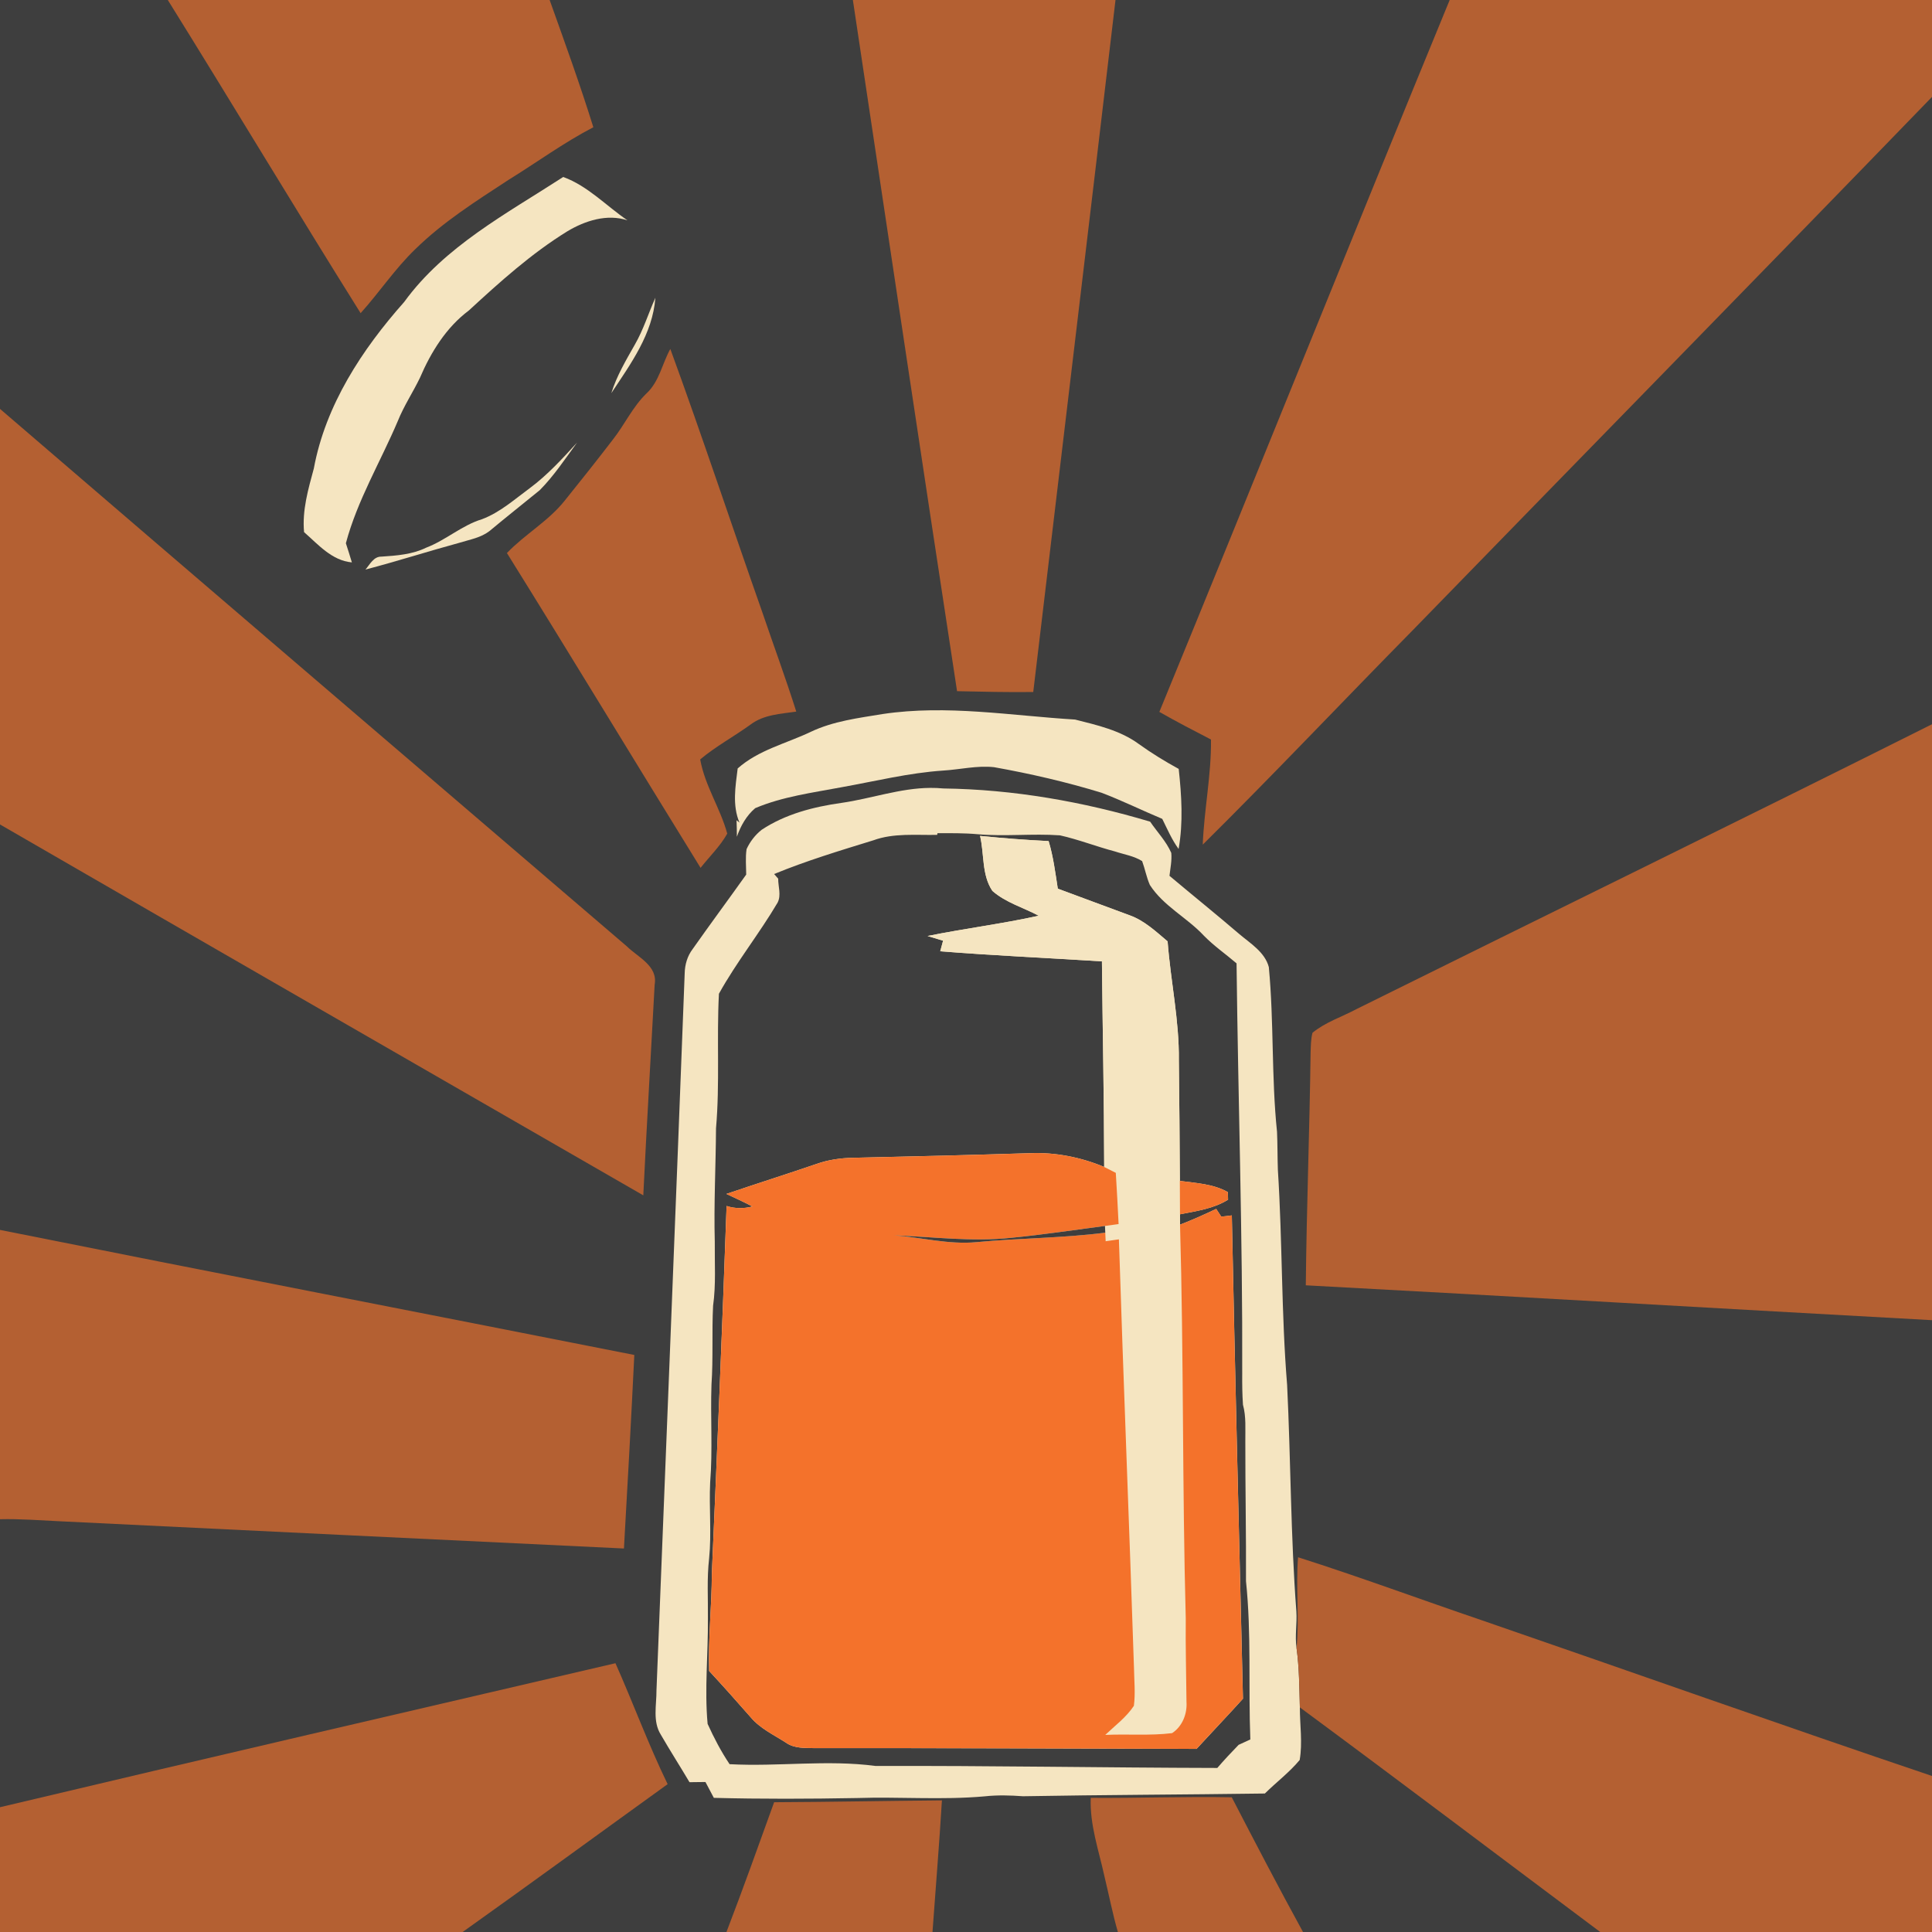
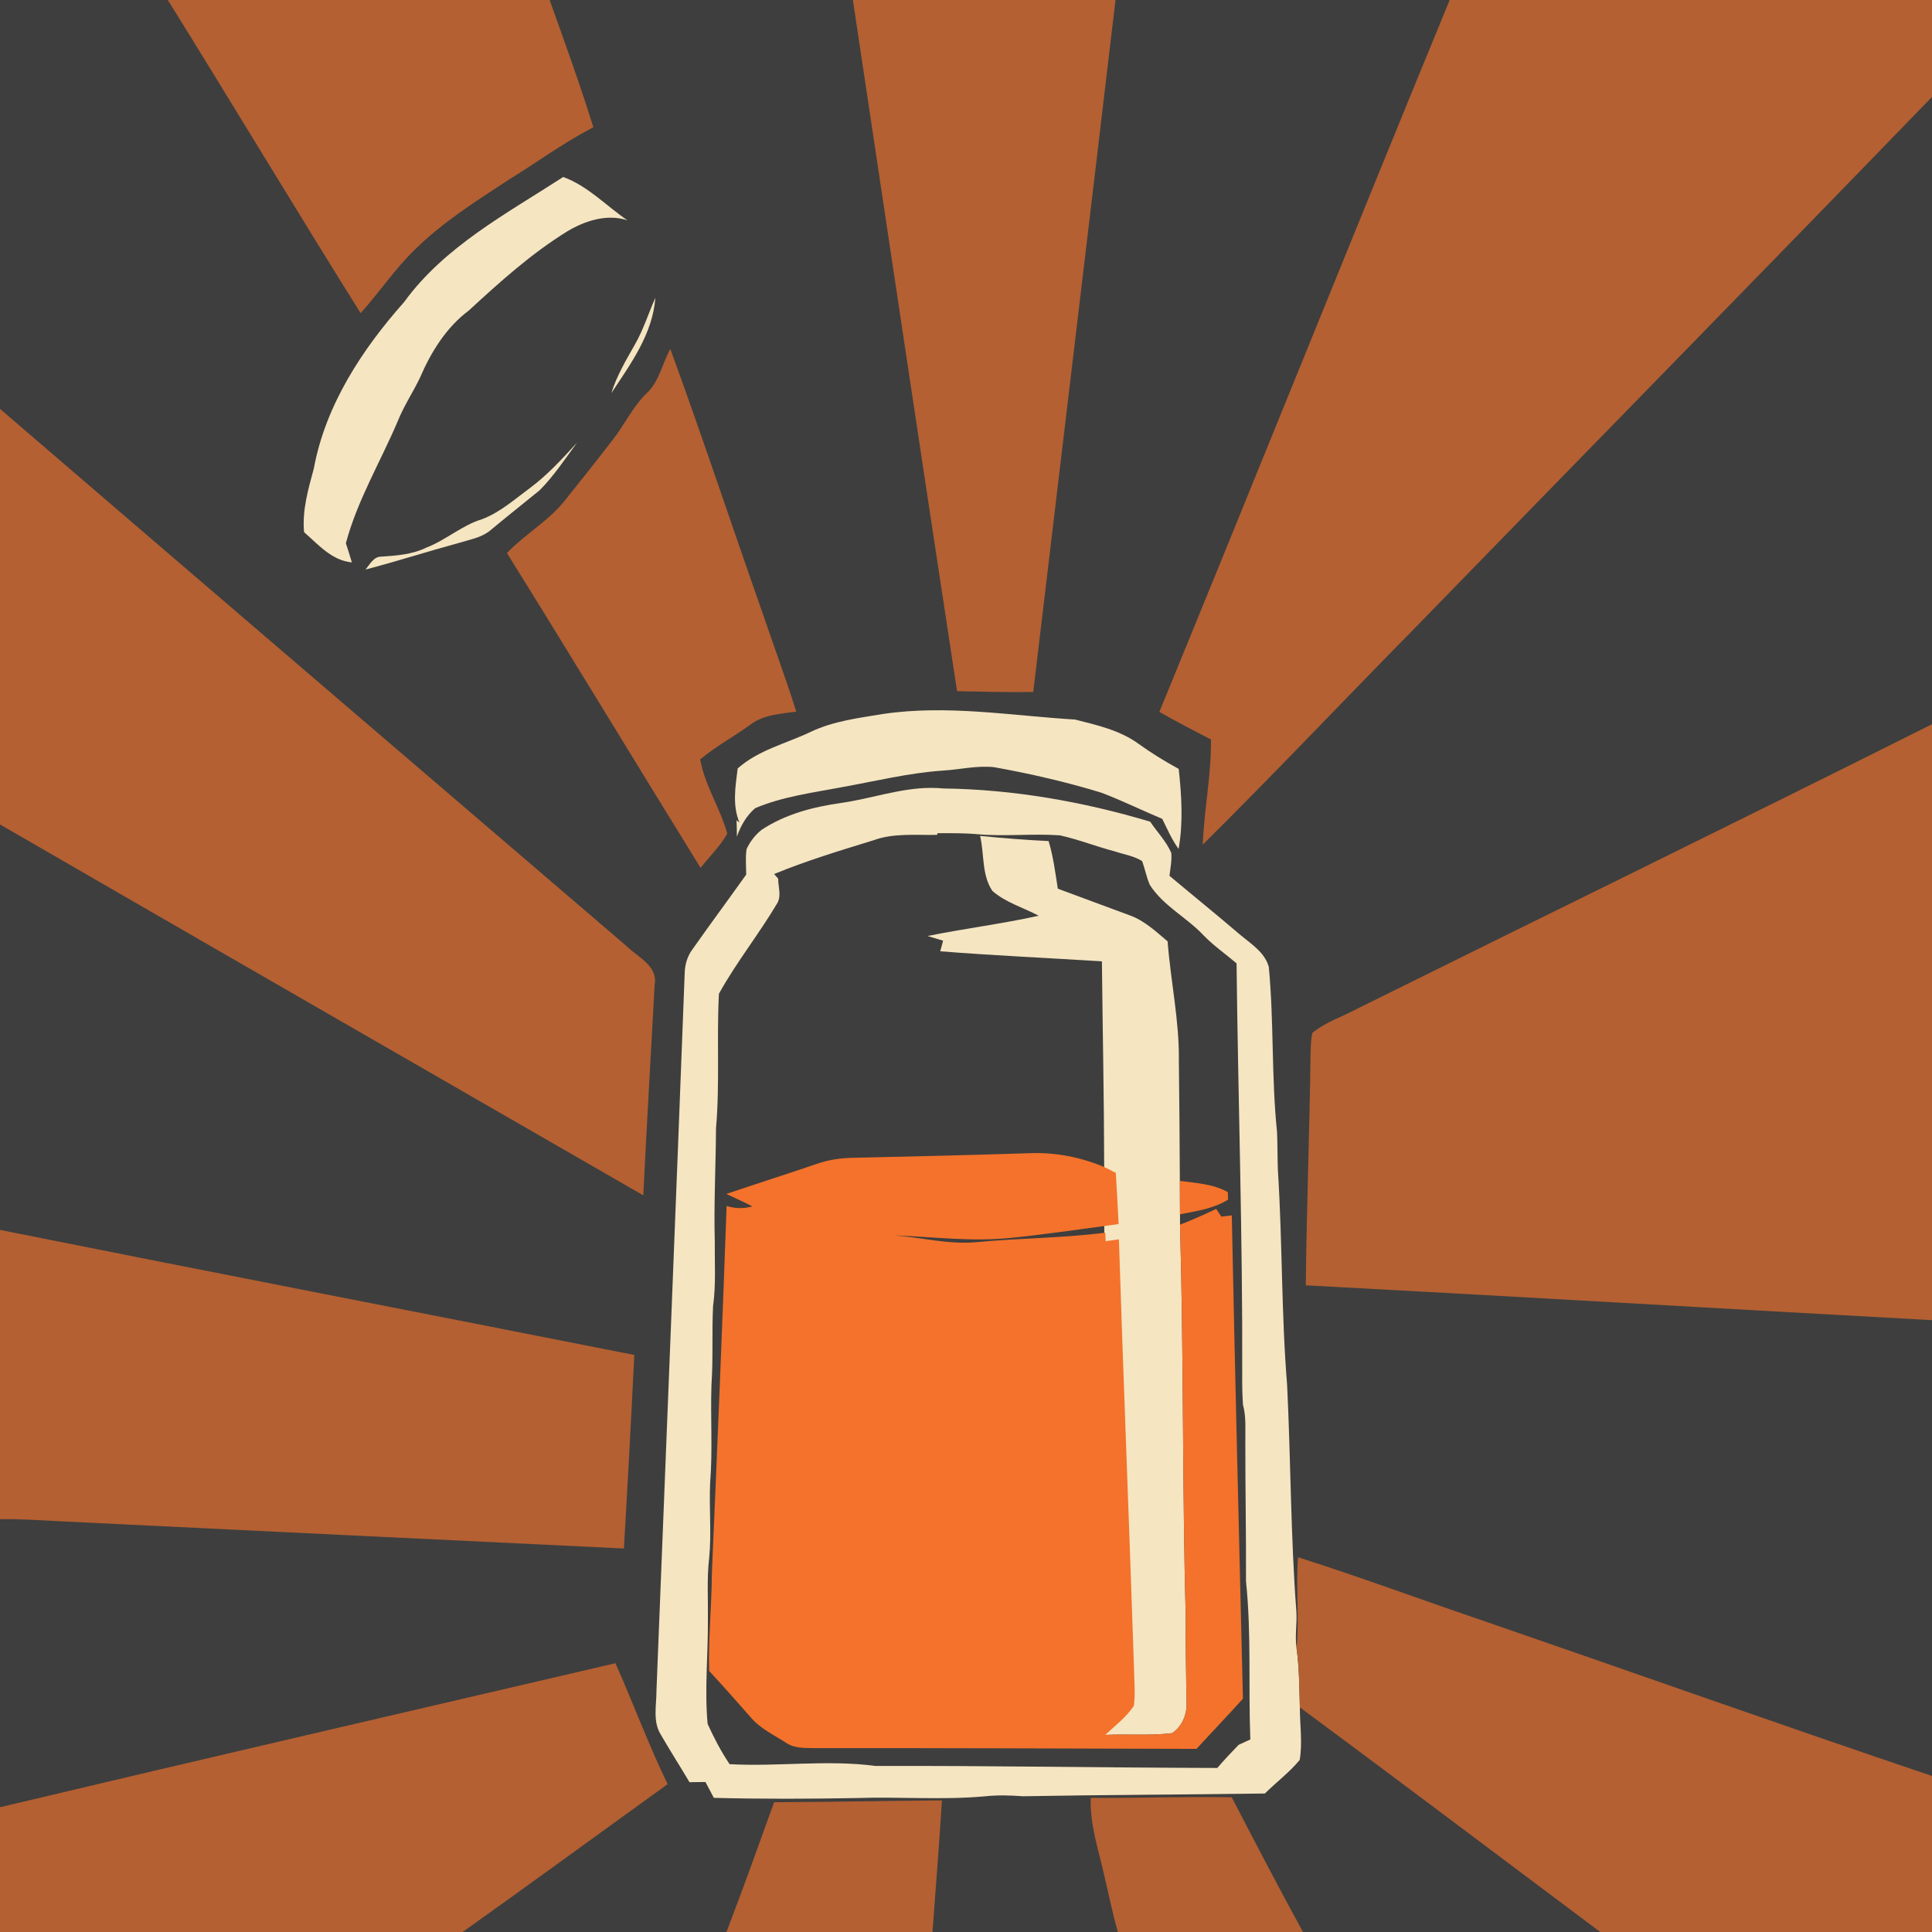
<svg xmlns="http://www.w3.org/2000/svg" width="1280" height="1280" viewBox="0 0 1024 1024" version="1.1" id="svg2">
  <defs id="defs54" />
-   <rect style="fill:#3e3e3e;fill-opacity:1;fill-rule:nonzero;stroke:none" id="rect3040" width="1024" height="1024" x="0" y="0" />
-   <path d="m 88.94,0 202.38,0 c 8,22.38 16.1,44.74 23.16,67.44 -15.72,8.18 -30.02,18.68 -45.06,27.96 -17.16,11.22 -34.66,22.28 -49.36,36.72 -10.72,10.32 -18.98,22.82 -28.92,33.86 C 156.66,110.92 123.26,55.16 88.94,0 z" id="path6" style="fill:#b46032" />
-   <path d="m 452.04,0 139.2,0 c -14.42,122.28 -29.08,244.52 -43.6,366.78 -13.46,0.18 -26.92,-0.16 -40.38,-0.44 C 488.6,244.26 470.38,122.12 452.04,0 z" id="path8" style="fill:#b46032" />
-   <path d="m 768.36,0 255.64,0 0,51.36 c -91.58,94.6 -183.74,188.62 -275.54,283 -37.1,37.66 -73.42,76.12 -110.98,113.32 0.72,-18.64 4.6,-37.02 4.36,-55.72 -9.18,-4.74 -18.38,-9.52 -27.36,-14.64 C 666.08,251.66 716.68,125.6 768.36,0 z" id="path10" style="fill:#b46032" />
-   <path d="m 214.22,160.06 c 21.44,-29.52 54.36,-46.84 84.3,-66.26 13.04,4.76 22.76,15.28 34.04,22.98 -10.76,-3.58 -22.48,0.2 -31.86,5.82 -19.06,11.76 -35.78,26.84 -52.2,41.96 -12,8.96 -20.12,22.12 -25.94,35.72 -3.72,7.7 -8.5,14.88 -11.7,22.84 -9.16,21.62 -21.44,41.96 -27.54,64.8 1.1,3.38 2.16,6.76 3.18,10.16 -10.62,-0.96 -17.84,-9.48 -25.34,-16.04 -1.06,-11.6 2.2,-22.72 5.18,-33.76 6.2,-33.56 25.56,-63.08 47.88,-88.22 z" id="path12" style="fill:#f5e5c1" />
-   <path d="m 336.44,182.72 c 4.56,-7.88 7.22,-16.64 10.92,-24.9 -1.42,19.16 -13.1,35.06 -23.34,50.54 2.84,-9.14 7.74,-17.38 12.42,-25.64 z" id="path14" style="fill:#f5e5c1" />
-   <path d="m 342.68,208.5 c 6.76,-6.28 8.3,-15.76 12.6,-23.56 16.88,46.16 32.3,92.86 48.64,139.22 6,17.68 12.5,35.2 18.12,53 -8.26,1.22 -17.2,1.58 -24.14,6.8 -8.78,6.38 -18.46,11.56 -26.78,18.54 2.46,13.92 10.68,25.88 14.34,39.34 -3.76,6.72 -9.42,12.12 -14.14,18.14 -34.34,-55.54 -68.12,-111.44 -102.64,-166.86 9.58,-10.02 22.06,-16.92 30.72,-27.88 8.62,-10.7 17.16,-21.46 25.52,-32.36 6.22,-7.92 10.44,-17.32 17.76,-24.38 z" id="path16" style="fill:#b46032" />
-   <path d="m 0,216.72 c 110.62,95.12 221.48,189.96 332.26,284.88 5.94,5.84 16.5,10.34 14.72,20.3 -1.98,37.22 -4.22,74.42 -6.02,111.66 C 227.3,568.06 113.56,502.66 0,436.98 L 0,216.72 z" id="path18" style="fill:#b46032" />
-   <path d="m 305.88,234.56 c -6.32,8.62 -12.26,17.62 -19.8,25.24 -8.88,7.24 -17.88,14.36 -26.68,21.7 -4.52,3.48 -10.28,4.46 -15.6,6.1 -16.76,4.56 -33.3,9.88 -50.1,14.28 2.38,-2.74 4.32,-6.98 8.54,-6.86 8.04,-0.54 16.28,-1.14 23.64,-4.74 10.44,-3.98 18.9,-11.84 29.62,-15.1 9.56,-3.6 17.24,-10.54 25.36,-16.5 9.34,-6.94 17.2,-15.56 25.02,-24.12 z" id="path20" style="fill:#f5e5c1" />
-   <path d="m 429.74,387.88 c 11.96,-5.68 25.22,-7.3 38.16,-9.44 33.92,-5.06 68,0.88 101.92,2.94 11.7,2.96 23.98,5.72 33.86,13.02 6.72,4.84 13.8,9.16 21.06,13.14 1.52,14.02 2.44,28.48 -0.06,42.42 -3.58,-4.9 -5.98,-10.52 -8.66,-15.94 -10.76,-4.52 -21.26,-9.68 -32.16,-13.84 -18.68,-5.72 -37.76,-10.12 -57,-13.56 -9.02,-0.98 -18,1.26 -27,1.8 -18.18,1.22 -35.88,5.62 -53.76,8.82 -15.42,2.92 -31.26,4.94 -45.82,11.1 -4.62,3.9 -7.76,9.48 -9.72,15.14 0.02,-2.92 -0.08,-5.84 -0.18,-8.74 l 1.56,1.26 c -3.88,-9.18 -2.14,-19.16 -0.96,-28.7 11.06,-9.84 25.7,-13.18 38.76,-19.42 z" id="path24" style="fill:#f5e5c1" />
-   <path d="M 718.88,534.88 C 820.56,484.48 922.54,434.68 1024,383.86 l 0,315.86 c -110.64,-6.06 -221.26,-12.58 -331.9,-18.48 0.42,-41.12 2.02,-82.22 2.54,-123.32 0.14,-3.52 0.12,-7.1 1,-10.52 6.84,-5.64 15.5,-8.38 23.24,-12.52 z" id="path26" style="fill:#b46032" />
-   <path style="fill:#f5e5c1" d="m 493.1,417.6 c -15.951,0.095 -31.367,5.692 -47.1,7.95 -14.82,2.08 -29.7,5.91 -42.3,14.25 -3.44,2.72 -6.18,6.29 -8,10.25 -0.68,4.48 -0.22,8.98 -0.2,13.5 -9.4,13.2 -19.08,26.26 -28.4,39.5 -2.8,3.7 -4.1,8.2 -4.2,12.8 -4.82,126.68 -9.93,253.34 -14.95,380 0.06,7.86 -2.15,16.57 2.35,23.65 4.88,8.44 10.17,16.7 15.15,25.1 2.8,-0.04 5.65,-0.1 8.45,-0.1 1.5,2.78 2.97,5.6 4.45,8.4 25.22,0.66 50.46,0.56 75.7,0.1 22.62,-0.76 45.27,1.12 67.85,-0.9 6.72,-0.74 13.54,-0.55 20.3,-0.05 42.7,-0.76 85.48,-0.85 128.2,-1.45 6.08,-6 12.99,-11.19 18.45,-17.75 1.6,-9.16 0.08,-18.62 0.1,-27.9 -0.3,-10.48 -0.31,-21 -1.75,-31.4 -0.98,-6.46 0.34,-12.99 -0.1,-19.45 -3.04,-39.94 -2.94,-80.05 -4.9,-120.05 -3.1,-37.92 -2.46,-76.04 -4.9,-114 -0.24,-6.72 -0.15,-13.43 -0.45,-20.15 -3.02,-29.02 -1.59,-58.31 -4.35,-87.35 -2.12,-7.92 -9.7,-12.45 -15.6,-17.45 -12.2,-10.46 -24.75,-20.56 -37.05,-30.9 0.46,-4.04 1.33,-8.09 0.95,-12.15 -2.68,-6.14 -7.46,-11.05 -11.2,-16.55 -35.58,-10.62 -72.47,-17.12 -109.65,-17.6 -2.303,-0.237 -4.571,-0.314 -6.85,-0.3 z m 3.8,24 c 7.08,0 14.17,-0.09 21.25,0.55 14.52,1.3 29.11,-0.44 43.65,0.6 9.9,2.22 19.4,5.97 29.2,8.55 4.8,1.6 10.03,2.36 14.35,5.1 1.54,4.16 2.3,8.57 4.1,12.65 7.26,11.26 19.69,17.26 28.65,26.9 5.3,5.42 11.56,9.73 17.3,14.65 0.82,72.5 3.26,144.95 3,217.45 -0.04,5.5 0.02,11.02 0.4,16.5 1.74,6.32 1.19,12.94 1.25,19.4 -0.04,24.7 0.47,49.4 0.35,74.1 2.92,27.86 1.22,55.92 2.3,83.9 -2.06,0.96 -4.14,1.89 -6.2,2.85 -3.88,3.98 -7.68,8.05 -11.3,12.25 -60.36,-0.14 -120.72,-1.25 -181.1,-1.05 -25.74,-3.42 -51.62,0.45 -77.4,-0.95 -4.52,-6.72 -8.31,-13.99 -11.65,-21.35 -1.7,-18.54 0.33,-37.22 0.15,-55.8 0.14,-10.64 -0.59,-21.3 0.65,-31.9 1.34,-13.4 -0.09,-26.83 0.55,-40.25 1.38,-17.26 0.1,-34.6 0.7,-51.9 0.96,-13.9 0.15,-27.85 0.85,-41.75 1.58,-11.24 0.78,-22.63 0.9,-33.95 -0.54,-20.04 0.53,-40.06 0.65,-60.1 2.08,-23.72 0.29,-47.59 1.55,-71.35 9.26,-16.72 21.38,-31.8 31.1,-48.3 2.02,-3.92 0.28,-8.52 0.3,-12.7 -0.54,-0.62 -1.63,-1.83 -2.15,-2.45 17.12,-7.04 34.87,-12.41 52.55,-17.85 10.82,-3.98 22.57,-2.66 33.85,-2.9 l 0.2,-0.9 z m 22.55,1.45 c 2.3,9.62 0.81,20.65 6.55,29.15 7.02,6.18 16.39,8.81 24.55,13.15 -19.48,4.32 -39.34,6.77 -58.9,10.75 2.74,0.82 5.46,1.68 8.2,2.5 -0.52,1.86 -1,3.72 -1.5,5.6 28.54,2.28 57.12,3.53 85.7,5.35 0.36,36.34 1.14,72.63 1.2,108.95 -12.34,-5.14 -25.85,-7.84 -39.25,-7.3 -31.28,0.98 -62.6,1.77 -93.9,2.45 -6.56,0.12 -13.1,1.05 -19.3,3.25 -15.9,5.44 -31.9,10.5 -47.8,15.9 4.62,2.14 9.24,4.29 13.8,6.65 -4.54,1.22 -9.22,1.19 -13.7,-0.25 -2.3,64.94 -4.98,129.88 -7.8,194.8 -0.06,17.22 -1.97,34.41 -1.45,51.65 7.44,8.04 14.75,16.21 21.95,24.45 5.02,6.02 12.24,9.34 18.7,13.5 4.48,3.22 10.18,2.81 15.4,2.95 67.44,-0.08 134.88,0.24 202.3,0.4 8.16,-8.9 16.52,-17.64 24.6,-26.6 -2.04,-85.4 -4.18,-170.75 -5.9,-256.15 -1.38,0.16 -4.22,0.49 -5.6,0.65 -0.68,-1.02 -2.04,-3.08 -2.7,-4.1 -6.3,3 -12.65,5.83 -19.15,8.35 0,-1.38 -0.05,-4.12 -0.05,-5.5 8.7,-1.7 17.84,-2.95 25.5,-7.75 -0.04,-0.98 -0.08,-3 -0.1,-4 -7.74,-4.4 -16.85,-4.77 -25.45,-5.95 -0.12,-21.3 -0.27,-42.57 -0.55,-63.85 0.26,-21.2 -4.35,-42.02 -5.95,-63.1 -6.2,-5.22 -12.29,-11 -20.05,-13.8 -12.7,-4.76 -25.45,-9.37 -38.15,-14.15 -1.32,-8.48 -2.37,-16.98 -4.85,-25.2 -12.14,-0.58 -24.27,-1.53 -36.35,-2.75 z" id="path28" />
-   <path d="m 519.46,443.04 c 12.08,1.22 24.18,2.16 36.32,2.74 2.48,8.22 3.56,16.76 4.88,25.24 12.7,4.78 25.46,9.38 38.16,14.14 7.76,2.8 13.84,8.56 20.04,13.78 1.6,21.08 6.22,41.9 5.96,63.1 0.28,21.28 0.4,42.56 0.52,63.86 0.02,5.9 0.04,11.8 0.08,17.7 0,1.38 0.02,4.12 0.02,5.5 1.98,69.58 1.16,139.24 3.04,208.84 -0.16,14.68 0.24,29.36 0.38,44.04 0.46,6.36 -2.2,13.1 -7.64,16.62 -11.74,1.44 -23.62,0.38 -35.42,0.94 5.24,-4.96 11.18,-9.36 15.18,-15.42 0.86,-6.64 0.16,-13.32 0.06,-19.98 -2.5,-75.76 -5.58,-151.5 -8,-227.26 -2.34,0.32 -4.68,0.66 -7.02,1 -0.04,-1.14 -0.14,-3.4 -0.2,-4.54 -0.04,-0.88 -0.12,-2.66 -0.16,-3.56 2.4,-0.34 4.8,-0.68 7.22,-1 -0.4,-9.06 -0.96,-18.1 -1.48,-27.14 -2.04,-1.06 -4.1,-2.1 -6.16,-3.12 -0.06,-36.32 -0.84,-72.64 -1.2,-108.98 -28.58,-1.82 -57.16,-3.06 -85.7,-5.34 0.5,-1.88 1,-3.76 1.52,-5.62 -2.74,-0.82 -5.48,-1.66 -8.22,-2.48 19.56,-3.98 39.42,-6.42 58.9,-10.74 -8.16,-4.34 -17.54,-6.98 -24.56,-13.16 -5.74,-8.5 -4.22,-19.54 -6.52,-29.16 z" id="path34" style="fill:#f5e5c1" />
-   <path d="m 452.12,613.66 c 31.3,-0.68 62.6,-1.46 93.88,-2.44 13.4,-0.54 26.9,2.16 39.24,7.3 2.06,1.02 4.12,2.06 6.16,3.12 0.52,9.04 1.08,18.08 1.48,27.14 -2.42,0.32 -4.82,0.66 -7.22,1 -16.58,2.16 -33.14,4.68 -49.78,6.3 -20.62,2.2 -41.28,-0.54 -61.9,-1.32 14.5,1.12 28.84,4.96 43.46,3.62 22.76,-2.18 45.68,-2.12 68.38,-5.04 0.06,1.14 0.16,3.4 0.2,4.54 2.34,-0.34 4.68,-0.68 7.02,-1 2.42,75.76 5.5,151.5 8,227.26 0.1,6.66 0.8,13.34 -0.06,19.98 -4,6.06 -9.94,10.46 -15.18,15.42 11.8,-0.56 23.68,0.5 35.42,-0.94 5.44,-3.52 8.1,-10.26 7.64,-16.62 -0.14,-14.68 -0.54,-29.36 -0.38,-44.04 -1.88,-69.6 -1.06,-139.26 -3.04,-208.84 6.5,-2.52 12.88,-5.36 19.18,-8.36 0.66,1.02 2.02,3.08 2.7,4.1 1.38,-0.16 4.18,-0.5 5.56,-0.66 1.72,85.4 3.86,170.78 5.9,256.18 -8.08,8.96 -16.44,17.68 -24.6,26.58 -67.42,-0.16 -134.84,-0.48 -202.28,-0.4 -5.22,-0.14 -10.94,0.28 -15.42,-2.94 -6.46,-4.16 -13.68,-7.48 -18.7,-13.5 -7.2,-8.24 -14.48,-16.42 -21.92,-24.46 -0.52,-17.24 1.38,-34.42 1.44,-51.64 2.82,-64.92 5.52,-129.88 7.82,-194.82 4.48,1.44 9.14,1.48 13.68,0.26 -4.56,-2.36 -9.2,-4.48 -13.82,-6.62 15.9,-5.4 31.92,-10.46 47.82,-15.9 6.2,-2.2 12.76,-3.14 19.32,-3.26 z" id="path36" style="fill:#f4722b" />
-   <path d="m 625.34,625.9 c 8.6,1.18 17.7,1.56 25.44,5.96 0.02,1 0.08,3 0.12,3.98 -7.66,4.8 -16.78,6.06 -25.48,7.76 -0.04,-5.9 -0.06,-11.8 -0.08,-17.7 z" id="path38" style="fill:#f4722b" />
-   <path d="m 535.88,656.08 c 16.64,-1.62 33.2,-4.14 49.78,-6.3 0.04,0.9 0.12,2.68 0.16,3.56 -22.7,2.92 -45.62,2.86 -68.38,5.04 -14.62,1.34 -28.96,-2.5 -43.46,-3.62 20.62,0.78 41.28,3.52 61.9,1.32 z" id="path40" style="fill:#3e3e3e" />
-   <path d="m 0,651.88 c 112,22.42 224.14,44.12 336.2,66.28 -1.66,34.2 -3.54,68.4 -5.5,102.58 C 231.14,816.02 131.6,811.12 32.04,806.32 21.36,805.82 10.7,804.96 0,805.22 L 0,651.88 z" id="path42" style="fill:#b46032" />
-   <path d="m 688,825.38 c 32.78,10.42 65.06,22.42 97.64,33.48 79.48,27.38 158.7,55.56 238.36,82.44 l 0,82.7 -175.84,0 c -53.06,-39.68 -105.9,-79.68 -159.2,-119.04 -0.3,-10.48 -0.32,-21.02 -1.76,-31.42 1.56,-16.02 -0.48,-32.12 0.8,-48.16 z" id="path44" style="fill:#b46032" />
-   <path d="m 0,957.86 c 108.64,-25.82 217.44,-50.98 326.2,-76.32 9.46,21.26 17.48,43.16 27.66,64.1 -36.22,26.1 -72.28,52.48 -108.66,78.36 L 0,1024 0,957.86 z" id="path46" style="fill:#b46032" />
-   <path d="m 578.12,952.9 c 24.92,0.18 49.84,-0.76 74.74,-0.3 12.38,23.92 24.82,47.8 37.76,71.4 l -98.12,0 c -2.82,-9.72 -4.74,-19.68 -7.12,-29.5 -3,-13.76 -7.84,-27.32 -7.26,-41.6 z" id="path48" style="fill:#b46032" />
-   <path d="m 410.3,955.22 c 29.64,-0.14 59.28,-0.72 88.94,-0.98 -1.4,23.28 -3.34,46.5 -5,69.76 l -109.2,0 c 8.76,-22.8 16.98,-45.82 25.26,-68.78 z" id="path50" style="fill:#b46032" />
+   <g id="layer1" style="display:inline">
+     <rect style="fill:#3e3e3e;fill-opacity:1;fill-rule:nonzero;stroke:none" id="rect3040" width="1024" height="1024" x="0" y="0" />
+   </g>
+   <g id="layer2" style="display:inline">
+     <path d="m 88.94,0 202.38,0 c 8,22.38 16.1,44.74 23.16,67.44 -15.72,8.18 -30.02,18.68 -45.06,27.96 -17.16,11.22 -34.66,22.28 -49.36,36.72 -10.72,10.32 -18.98,22.82 -28.92,33.86 C 156.66,110.92 123.26,55.16 88.94,0 z" id="path6" style="fill:#b46032" />
+     <path d="m 452.04,0 139.2,0 c -14.42,122.28 -29.08,244.52 -43.6,366.78 -13.46,0.18 -26.92,-0.16 -40.38,-0.44 C 488.6,244.26 470.38,122.12 452.04,0 z" id="path8" style="fill:#b46032" />
+     <path d="m 768.36,0 255.64,0 0,51.36 c -91.58,94.6 -183.74,188.62 -275.54,283 -37.1,37.66 -73.42,76.12 -110.98,113.32 0.72,-18.64 4.6,-37.02 4.36,-55.72 -9.18,-4.74 -18.38,-9.52 -27.36,-14.64 C 666.08,251.66 716.68,125.6 768.36,0 z" id="path10" style="fill:#b46032" />
+     <path d="m 214.22,160.06 c 21.44,-29.52 54.36,-46.84 84.3,-66.26 13.04,4.76 22.76,15.28 34.04,22.98 -10.76,-3.58 -22.48,0.2 -31.86,5.82 -19.06,11.76 -35.78,26.84 -52.2,41.96 -12,8.96 -20.12,22.12 -25.94,35.72 -3.72,7.7 -8.5,14.88 -11.7,22.84 -9.16,21.62 -21.44,41.96 -27.54,64.8 1.1,3.38 2.16,6.76 3.18,10.16 -10.62,-0.96 -17.84,-9.48 -25.34,-16.04 -1.06,-11.6 2.2,-22.72 5.18,-33.76 6.2,-33.56 25.56,-63.08 47.88,-88.22 z" id="path12" style="fill:#f5e5c1" />
+     <path d="m 336.44,182.72 c 4.56,-7.88 7.22,-16.64 10.92,-24.9 -1.42,19.16 -13.1,35.06 -23.34,50.54 2.84,-9.14 7.74,-17.38 12.42,-25.64 z" id="path14" style="fill:#f5e5c1" />
+     <path d="m 342.68,208.5 c 6.76,-6.28 8.3,-15.76 12.6,-23.56 16.88,46.16 32.3,92.86 48.64,139.22 6,17.68 12.5,35.2 18.12,53 -8.26,1.22 -17.2,1.58 -24.14,6.8 -8.78,6.38 -18.46,11.56 -26.78,18.54 2.46,13.92 10.68,25.88 14.34,39.34 -3.76,6.72 -9.42,12.12 -14.14,18.14 -34.34,-55.54 -68.12,-111.44 -102.64,-166.86 9.58,-10.02 22.06,-16.92 30.72,-27.88 8.62,-10.7 17.16,-21.46 25.52,-32.36 6.22,-7.92 10.44,-17.32 17.76,-24.38 z" id="path16" style="fill:#b46032" />
+     <path d="m 0,216.72 c 110.62,95.12 221.48,189.96 332.26,284.88 5.94,5.84 16.5,10.34 14.72,20.3 -1.98,37.22 -4.22,74.42 -6.02,111.66 C 227.3,568.06 113.56,502.66 0,436.98 L 0,216.72 z" id="path18" style="fill:#b46032" />
+     <path d="m 305.88,234.56 c -6.32,8.62 -12.26,17.62 -19.8,25.24 -8.88,7.24 -17.88,14.36 -26.68,21.7 -4.52,3.48 -10.28,4.46 -15.6,6.1 -16.76,4.56 -33.3,9.88 -50.1,14.28 2.38,-2.74 4.32,-6.98 8.54,-6.86 8.04,-0.54 16.28,-1.14 23.64,-4.74 10.44,-3.98 18.9,-11.84 29.62,-15.1 9.56,-3.6 17.24,-10.54 25.36,-16.5 9.34,-6.94 17.2,-15.56 25.02,-24.12 z" id="path20" style="fill:#f5e5c1" />
+     <path d="m 429.74,387.88 c 11.96,-5.68 25.22,-7.3 38.16,-9.44 33.92,-5.06 68,0.88 101.92,2.94 11.7,2.96 23.98,5.72 33.86,13.02 6.72,4.84 13.8,9.16 21.06,13.14 1.52,14.02 2.44,28.48 -0.06,42.42 -3.58,-4.9 -5.98,-10.52 -8.66,-15.94 -10.76,-4.52 -21.26,-9.68 -32.16,-13.84 -18.68,-5.72 -37.76,-10.12 -57,-13.56 -9.02,-0.98 -18,1.26 -27,1.8 -18.18,1.22 -35.88,5.62 -53.76,8.82 -15.42,2.92 -31.26,4.94 -45.82,11.1 -4.62,3.9 -7.76,9.48 -9.72,15.14 0.02,-2.92 -0.08,-5.84 -0.18,-8.74 l 1.56,1.26 c -3.88,-9.18 -2.14,-19.16 -0.96,-28.7 11.06,-9.84 25.7,-13.18 38.76,-19.42 z" id="path24" style="fill:#f5e5c1" />
+     <path d="M 718.88,534.88 C 820.56,484.48 922.54,434.68 1024,383.86 l 0,315.86 c -110.64,-6.06 -221.26,-12.58 -331.9,-18.48 0.42,-41.12 2.02,-82.22 2.54,-123.32 0.14,-3.52 0.12,-7.1 1,-10.52 6.84,-5.64 15.5,-8.38 23.24,-12.52 z" id="path26" style="fill:#b46032" />
+     <path id="path3028" style="fill:#f5e5c1" d="m 496.9,441.6 c 7.08,0 14.17,-0.09 21.25,0.55 14.52,1.3 29.11,-0.44 43.65,0.6 9.9,2.22 19.4,5.97 29.2,8.55 4.8,1.6 10.03,2.36 14.35,5.1 1.54,4.16 2.3,8.57 4.1,12.65 7.26,11.26 19.69,17.26 28.65,26.9 5.3,5.42 11.56,9.73 17.3,14.65 0.82,72.5 3.26,144.95 3,217.45 -0.04,5.5 0.02,11.02 0.4,16.5 1.74,6.32 1.19,12.94 1.25,19.4 -0.04,24.7 0.47,49.4 0.35,74.1 2.92,27.86 1.22,55.92 2.3,83.9 -2.06,0.96 -4.14,1.89 -6.2,2.85 -3.88,3.98 -7.68,8.05 -11.3,12.25 -60.36,-0.14 -120.72,-1.25 -181.1,-1.05 -25.74,-3.42 -51.62,0.45 -77.4,-0.95 -4.52,-6.72 -8.31,-13.99 -11.65,-21.35 -1.7,-18.54 0.33,-37.22 0.15,-55.8 0.14,-10.64 -0.59,-21.3 0.65,-31.9 1.34,-13.4 -0.09,-26.83 0.55,-40.25 1.38,-17.26 0.1,-34.6 0.7,-51.9 0.96,-13.9 0.15,-27.85 0.85,-41.75 1.58,-11.24 0.78,-22.63 0.9,-33.95 -0.54,-20.04 0.53,-40.06 0.65,-60.1 2.08,-23.72 0.29,-47.59 1.55,-71.35 9.26,-16.72 21.38,-31.8 31.1,-48.3 2.02,-3.92 0.28,-8.52 0.3,-12.7 -0.54,-0.62 -1.63,-1.83 -2.15,-2.45 17.12,-7.04 34.87,-12.41 52.55,-17.85 10.82,-3.98 22.57,-2.66 33.85,-2.9 l 0.2,-0.9 z m -3.8,-24 c -15.951,0.095 -31.367,5.692 -47.1,7.95 -14.82,2.08 -29.7,5.91 -42.3,14.25 -3.44,2.72 -6.18,6.29 -8,10.25 -0.68,4.48 -0.22,8.98 -0.2,13.5 -9.4,13.2 -19.08,26.26 -28.4,39.5 -2.8,3.7 -4.1,8.2 -4.2,12.8 -4.82,126.68 -9.93,253.34 -14.95,380 0.06,7.86 -2.15,16.57 2.35,23.65 4.88,8.44 10.17,16.7 15.15,25.1 2.8,-0.04 5.65,-0.1 8.45,-0.1 1.5,2.78 2.97,5.6 4.45,8.4 25.22,0.66 50.46,0.56 75.7,0.1 22.62,-0.76 45.27,1.12 67.85,-0.9 6.72,-0.74 13.54,-0.55 20.3,-0.05 42.7,-0.76 85.48,-0.85 128.2,-1.45 6.08,-6 12.99,-11.19 18.45,-17.75 1.6,-9.16 0.08,-18.62 0.1,-27.9 -0.3,-10.48 -0.31,-21 -1.75,-31.4 -0.98,-6.46 0.34,-12.99 -0.1,-19.45 -3.04,-39.94 -2.94,-80.05 -4.9,-120.05 -3.1,-37.92 -2.46,-76.04 -4.9,-114 -0.24,-6.72 -0.15,-13.43 -0.45,-20.15 -3.02,-29.02 -1.59,-58.31 -4.35,-87.35 -2.12,-7.92 -9.7,-12.45 -15.6,-17.45 -12.2,-10.46 -24.75,-20.56 -37.05,-30.9 0.46,-4.04 1.33,-8.09 0.95,-12.15 -2.68,-6.14 -7.46,-11.05 -11.2,-16.55 -35.58,-10.62 -72.47,-17.12 -109.65,-17.6 -2.303,-0.237 -4.571,-0.314 -6.85,-0.3 z" />
+     <path d="m 519.46,443.04 c 12.08,1.22 24.18,2.16 36.32,2.74 2.48,8.22 3.56,16.76 4.88,25.24 12.7,4.78 25.46,9.38 38.16,14.14 7.76,2.8 13.84,8.56 20.04,13.78 1.6,21.08 6.22,41.9 5.96,63.1 0.28,21.28 0.4,42.56 0.52,63.86 0.02,5.9 0.04,11.8 0.08,17.7 0,1.38 0.02,4.12 0.02,5.5 1.98,69.58 1.16,139.24 3.04,208.84 -0.16,14.68 0.24,29.36 0.38,44.04 0.46,6.36 -2.2,13.1 -7.64,16.62 -11.74,1.44 -23.62,0.38 -35.42,0.94 l -0.56,-301.02 c -0.06,-36.32 -0.84,-72.64 -1.2,-108.98 -28.58,-1.82 -57.16,-3.06 -85.7,-5.34 0.5,-1.88 1,-3.76 1.52,-5.62 -2.74,-0.82 -5.48,-1.66 -8.22,-2.48 19.56,-3.98 39.42,-6.42 58.9,-10.74 -8.16,-4.34 -17.54,-6.98 -24.56,-13.16 -5.74,-8.5 -4.22,-19.54 -6.52,-29.16 z" id="path34" style="fill:#f5e5c1" />
+     <path d="m 452.12,613.66 c 31.3,-0.68 62.6,-1.46 93.88,-2.44 13.4,-0.54 26.9,2.16 39.24,7.3 2.06,1.02 4.12,2.06 6.16,3.12 0.52,9.04 1.08,18.08 1.48,27.14 -2.42,0.32 -4.82,0.66 -7.22,1 -16.58,2.16 -33.14,4.68 -49.78,6.3 -20.62,2.2 -41.28,-0.54 -61.9,-1.32 14.5,1.12 28.84,4.96 43.46,3.62 22.76,-2.18 45.68,-2.12 68.38,-5.04 0.06,1.14 0.16,3.4 0.2,4.54 2.34,-0.34 4.68,-0.68 7.02,-1 2.42,75.76 5.5,151.5 8,227.26 0.1,6.66 0.8,13.34 -0.06,19.98 -4,6.06 -9.94,10.46 -15.18,15.42 11.8,-0.56 23.68,0.5 35.42,-0.94 5.44,-3.52 8.1,-10.26 7.64,-16.62 -0.14,-14.68 -0.54,-29.36 -0.38,-44.04 -1.88,-69.6 -1.06,-139.26 -3.04,-208.84 6.5,-2.52 12.88,-5.36 19.18,-8.36 0.66,1.02 2.02,3.08 2.7,4.1 1.38,-0.16 4.18,-0.5 5.56,-0.66 1.72,85.4 3.86,170.78 5.9,256.18 -8.08,8.96 -16.44,17.68 -24.6,26.58 -67.42,-0.16 -134.84,-0.48 -202.28,-0.4 -5.22,-0.14 -10.94,0.28 -15.42,-2.94 -6.46,-4.16 -13.68,-7.48 -18.7,-13.5 -7.2,-8.24 -14.48,-16.42 -21.92,-24.46 -0.52,-17.24 1.38,-34.42 1.44,-51.64 2.82,-64.92 5.52,-129.88 7.82,-194.82 4.48,1.44 9.14,1.48 13.68,0.26 -4.56,-2.36 -9.2,-4.48 -13.82,-6.62 15.9,-5.4 31.92,-10.46 47.82,-15.9 6.2,-2.2 12.76,-3.14 19.32,-3.26 z" id="path36" style="fill:#f4722b" />
+     <path d="m 625.34,625.9 c 8.6,1.18 17.7,1.56 25.44,5.96 0.02,1 0.08,3 0.12,3.98 -7.66,4.8 -16.78,6.06 -25.48,7.76 -0.04,-5.9 -0.06,-11.8 -0.08,-17.7 z" id="path38" style="fill:#f4722b" />
+     <path d="m 0,651.88 c 112,22.42 224.14,44.12 336.2,66.28 -1.66,34.2 -3.54,68.4 -5.5,102.58 C 231.14,816.02 131.6,811.12 32.04,806.32 21.36,805.82 10.7,804.96 0,805.22 L 0,651.88 z" id="path42" style="fill:#b46032" />
+     <path d="m 688,825.38 c 32.78,10.42 65.06,22.42 97.64,33.48 79.48,27.38 158.7,55.56 238.36,82.44 l 0,82.7 -175.84,0 c -53.06,-39.68 -105.9,-79.68 -159.2,-119.04 -0.3,-10.48 -0.32,-21.02 -1.76,-31.42 1.56,-16.02 -0.48,-32.12 0.8,-48.16 z" id="path44" style="fill:#b46032" />
+     <path d="m 0,957.86 c 108.64,-25.82 217.44,-50.98 326.2,-76.32 9.46,21.26 17.48,43.16 27.66,64.1 -36.22,26.1 -72.28,52.48 -108.66,78.36 L 0,1024 0,957.86 z" id="path46" style="fill:#b46032" />
+     <path d="m 578.12,952.9 c 24.92,0.18 49.84,-0.76 74.74,-0.3 12.38,23.92 24.82,47.8 37.76,71.4 l -98.12,0 c -2.82,-9.72 -4.74,-19.68 -7.12,-29.5 -3,-13.76 -7.84,-27.32 -7.26,-41.6 z" id="path48" style="fill:#b46032" />
+     <path d="m 410.3,955.22 c 29.64,-0.14 59.28,-0.72 88.94,-0.98 -1.4,23.28 -3.34,46.5 -5,69.76 l -109.2,0 c 8.76,-22.8 16.98,-45.82 25.26,-68.78 z" id="path50" style="fill:#b46032" />
+   </g>
</svg>
